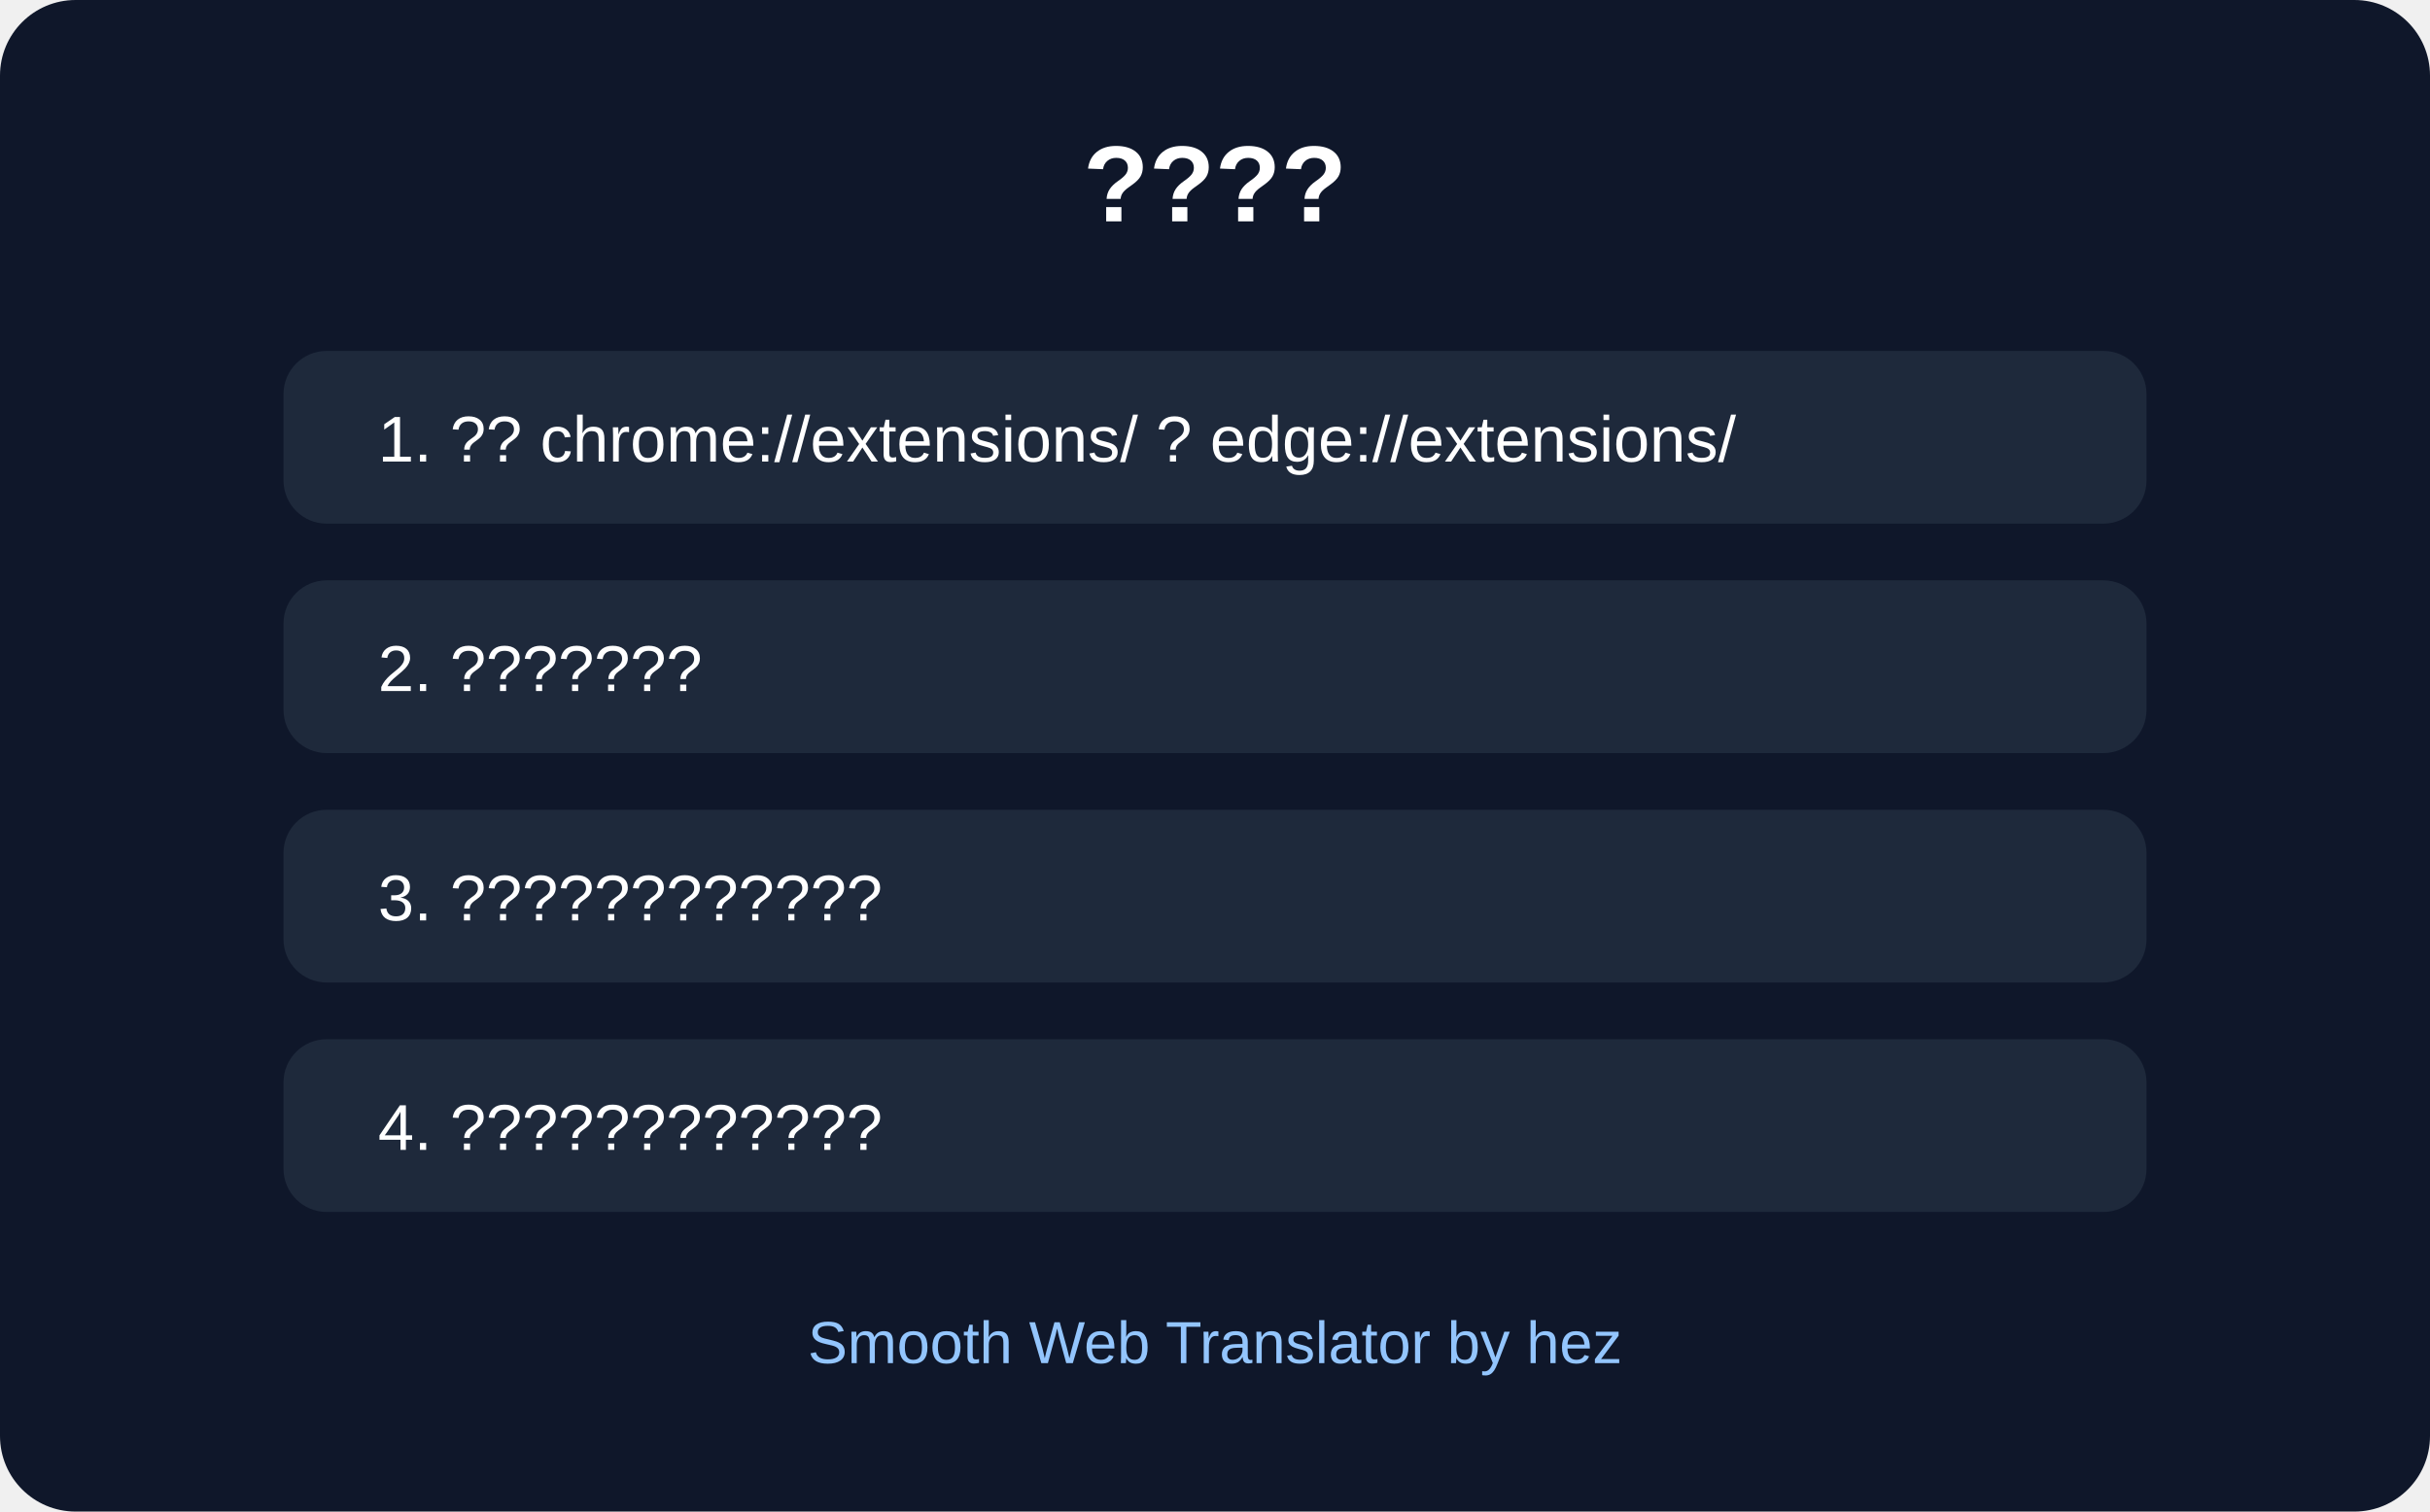
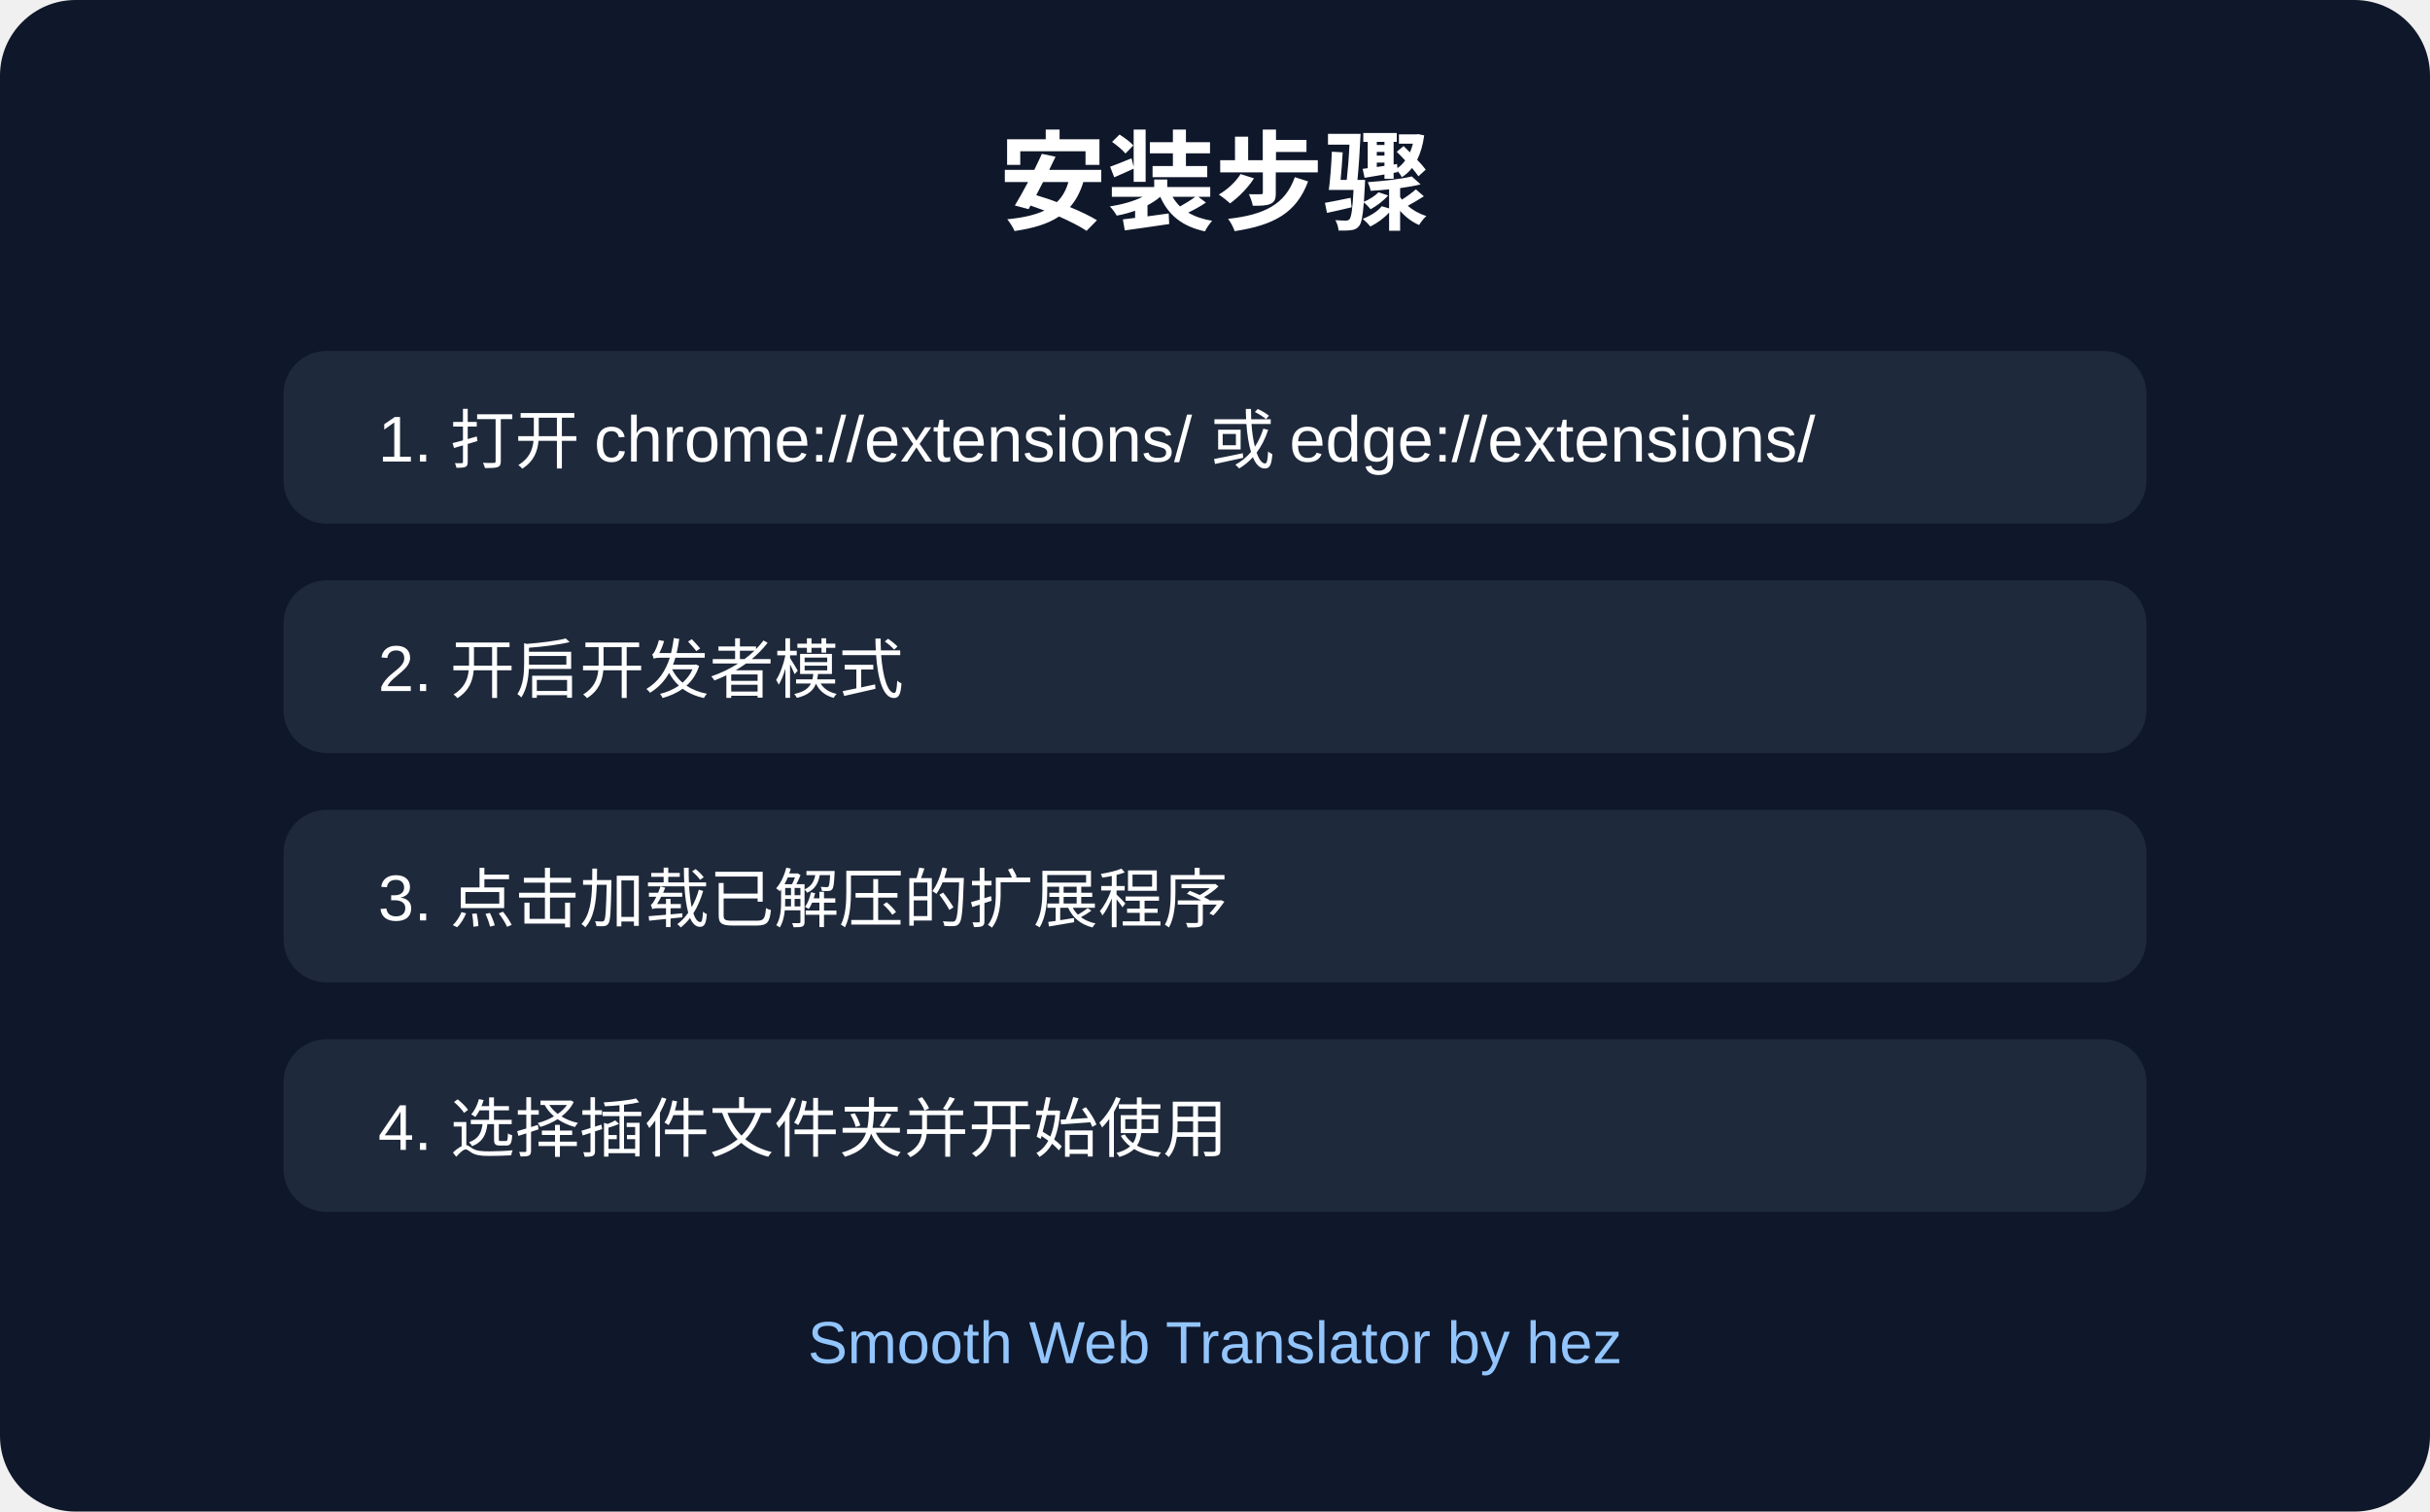
- <svg xmlns="http://www.w3.org/2000/svg" width="900" height="560" viewBox="0 0 900 560">
+ <svg xmlns="http://www.w3.org/2000/svg" width="900" height="560">
  <rect width="900" height="560" rx="28" fill="#0f172a" />
-   <text x="450" y="82" font-size="40" text-anchor="middle" font-family="Arial,Microsoft YaHei" fill="white" font-weight="700">????</text>
-   <g font-family="Arial,Microsoft YaHei" font-size="24" fill="white">
+   <text x="450" y="82" font-size="40" font-family="Arial,Microsoft YaHei" text-anchor="middle" fill="white" font-weight="700">安装步骤</text>
+   <g font-size="24" fill="white">
    <rect x="105" y="130" width="690" height="64" rx="16" fill="#1e293b" />
-     <text x="140" y="171">1. ?? chrome://extensions/ ? edge://extensions/</text>
+     <text x="140" y="171" font-size="24" font-family="Arial,Microsoft YaHei" fill="white">1. 打开 chrome://extensions/ 或 edge://extensions/</text>
    <rect x="105" y="215" width="690" height="64" rx="16" fill="#1e293b" />
-     <text x="140" y="256">2. ???????</text>
+     <text x="140" y="256" font-size="24" font-family="Arial,Microsoft YaHei" fill="white">2. 开启开发者模式</text>
    <rect x="105" y="300" width="690" height="64" rx="16" fill="#1e293b" />
-     <text x="140" y="341">3. ????????????</text>
+     <text x="140" y="341" font-size="24" font-family="Arial,Microsoft YaHei" fill="white">3. 点击加载已解压的扩展程序</text>
    <rect x="105" y="385" width="690" height="64" rx="16" fill="#1e293b" />
-     <text x="140" y="426">4. ????????????</text>
+     <text x="140" y="426" font-size="24" font-family="Arial,Microsoft YaHei" fill="white">4. 选择插件文件夹并开始使用</text>
  </g>
-   <text x="450" y="505" font-size="22" text-anchor="middle" font-family="Arial,Microsoft YaHei" fill="#93c5fd">Smooth Web Translator by hez</text>
+   <text x="450" y="505" font-size="22" font-family="Arial,Microsoft YaHei" text-anchor="middle" fill="#93c5fd">Smooth Web Translator by hez</text>
</svg>
